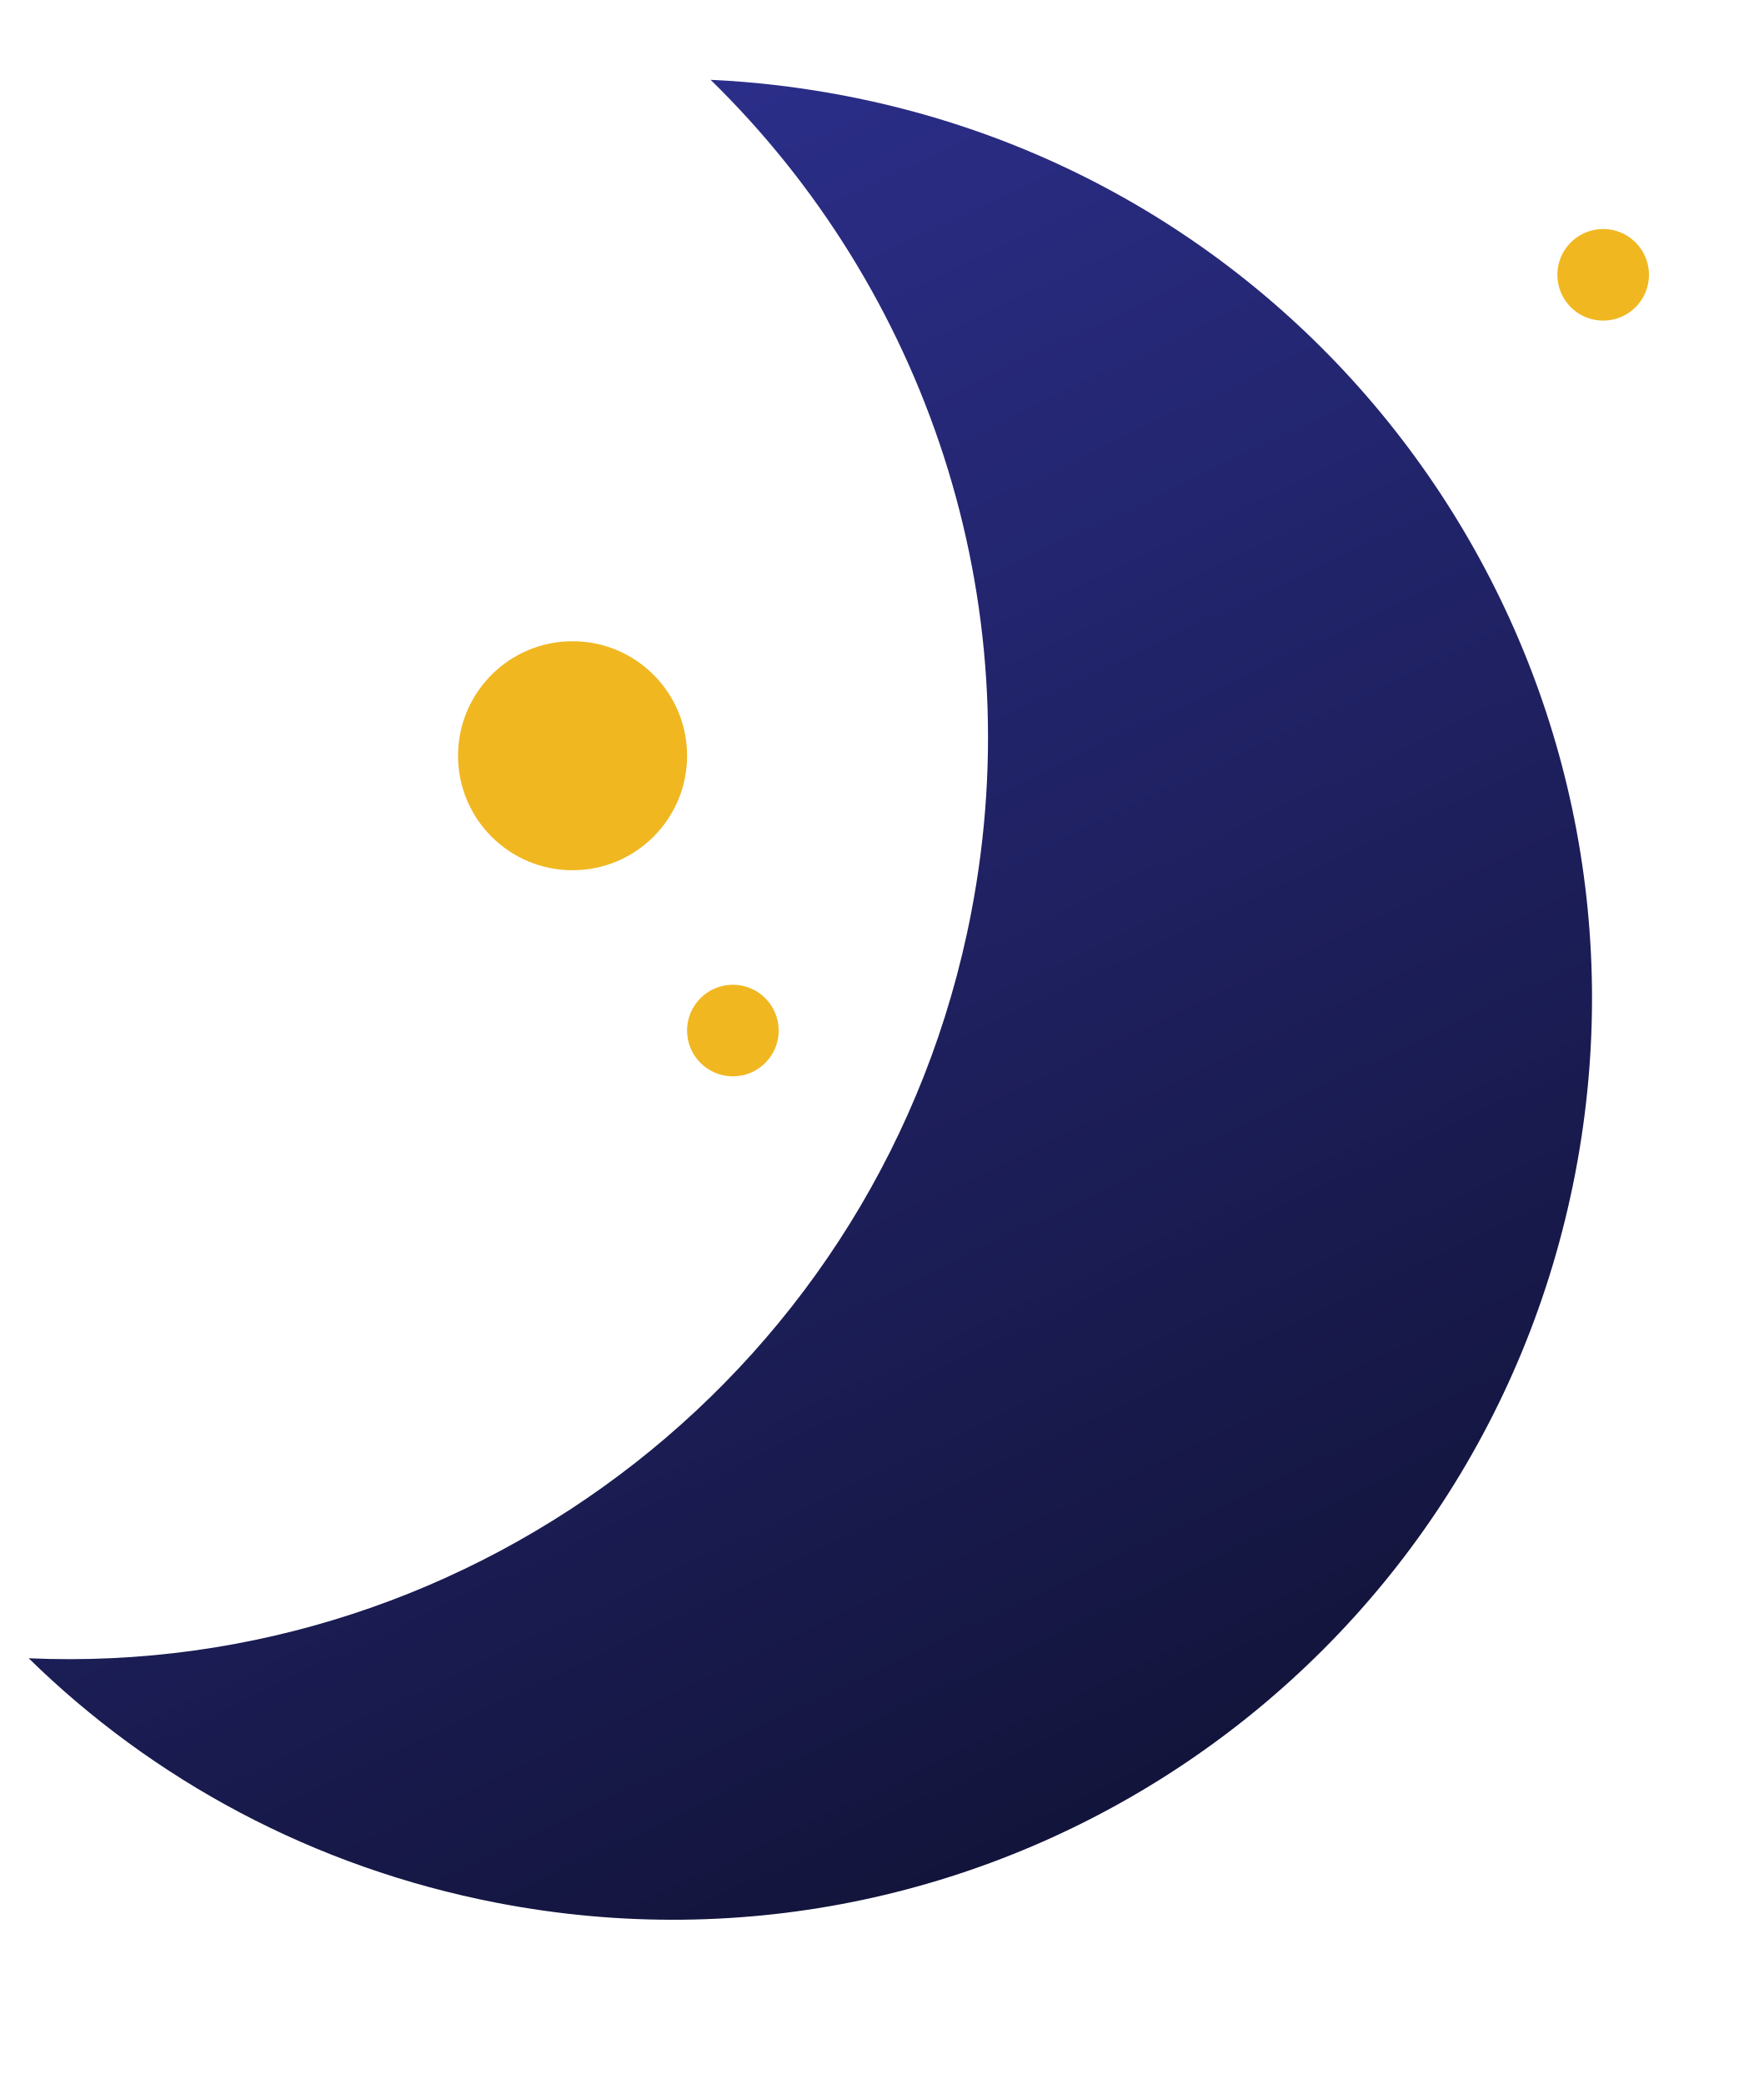
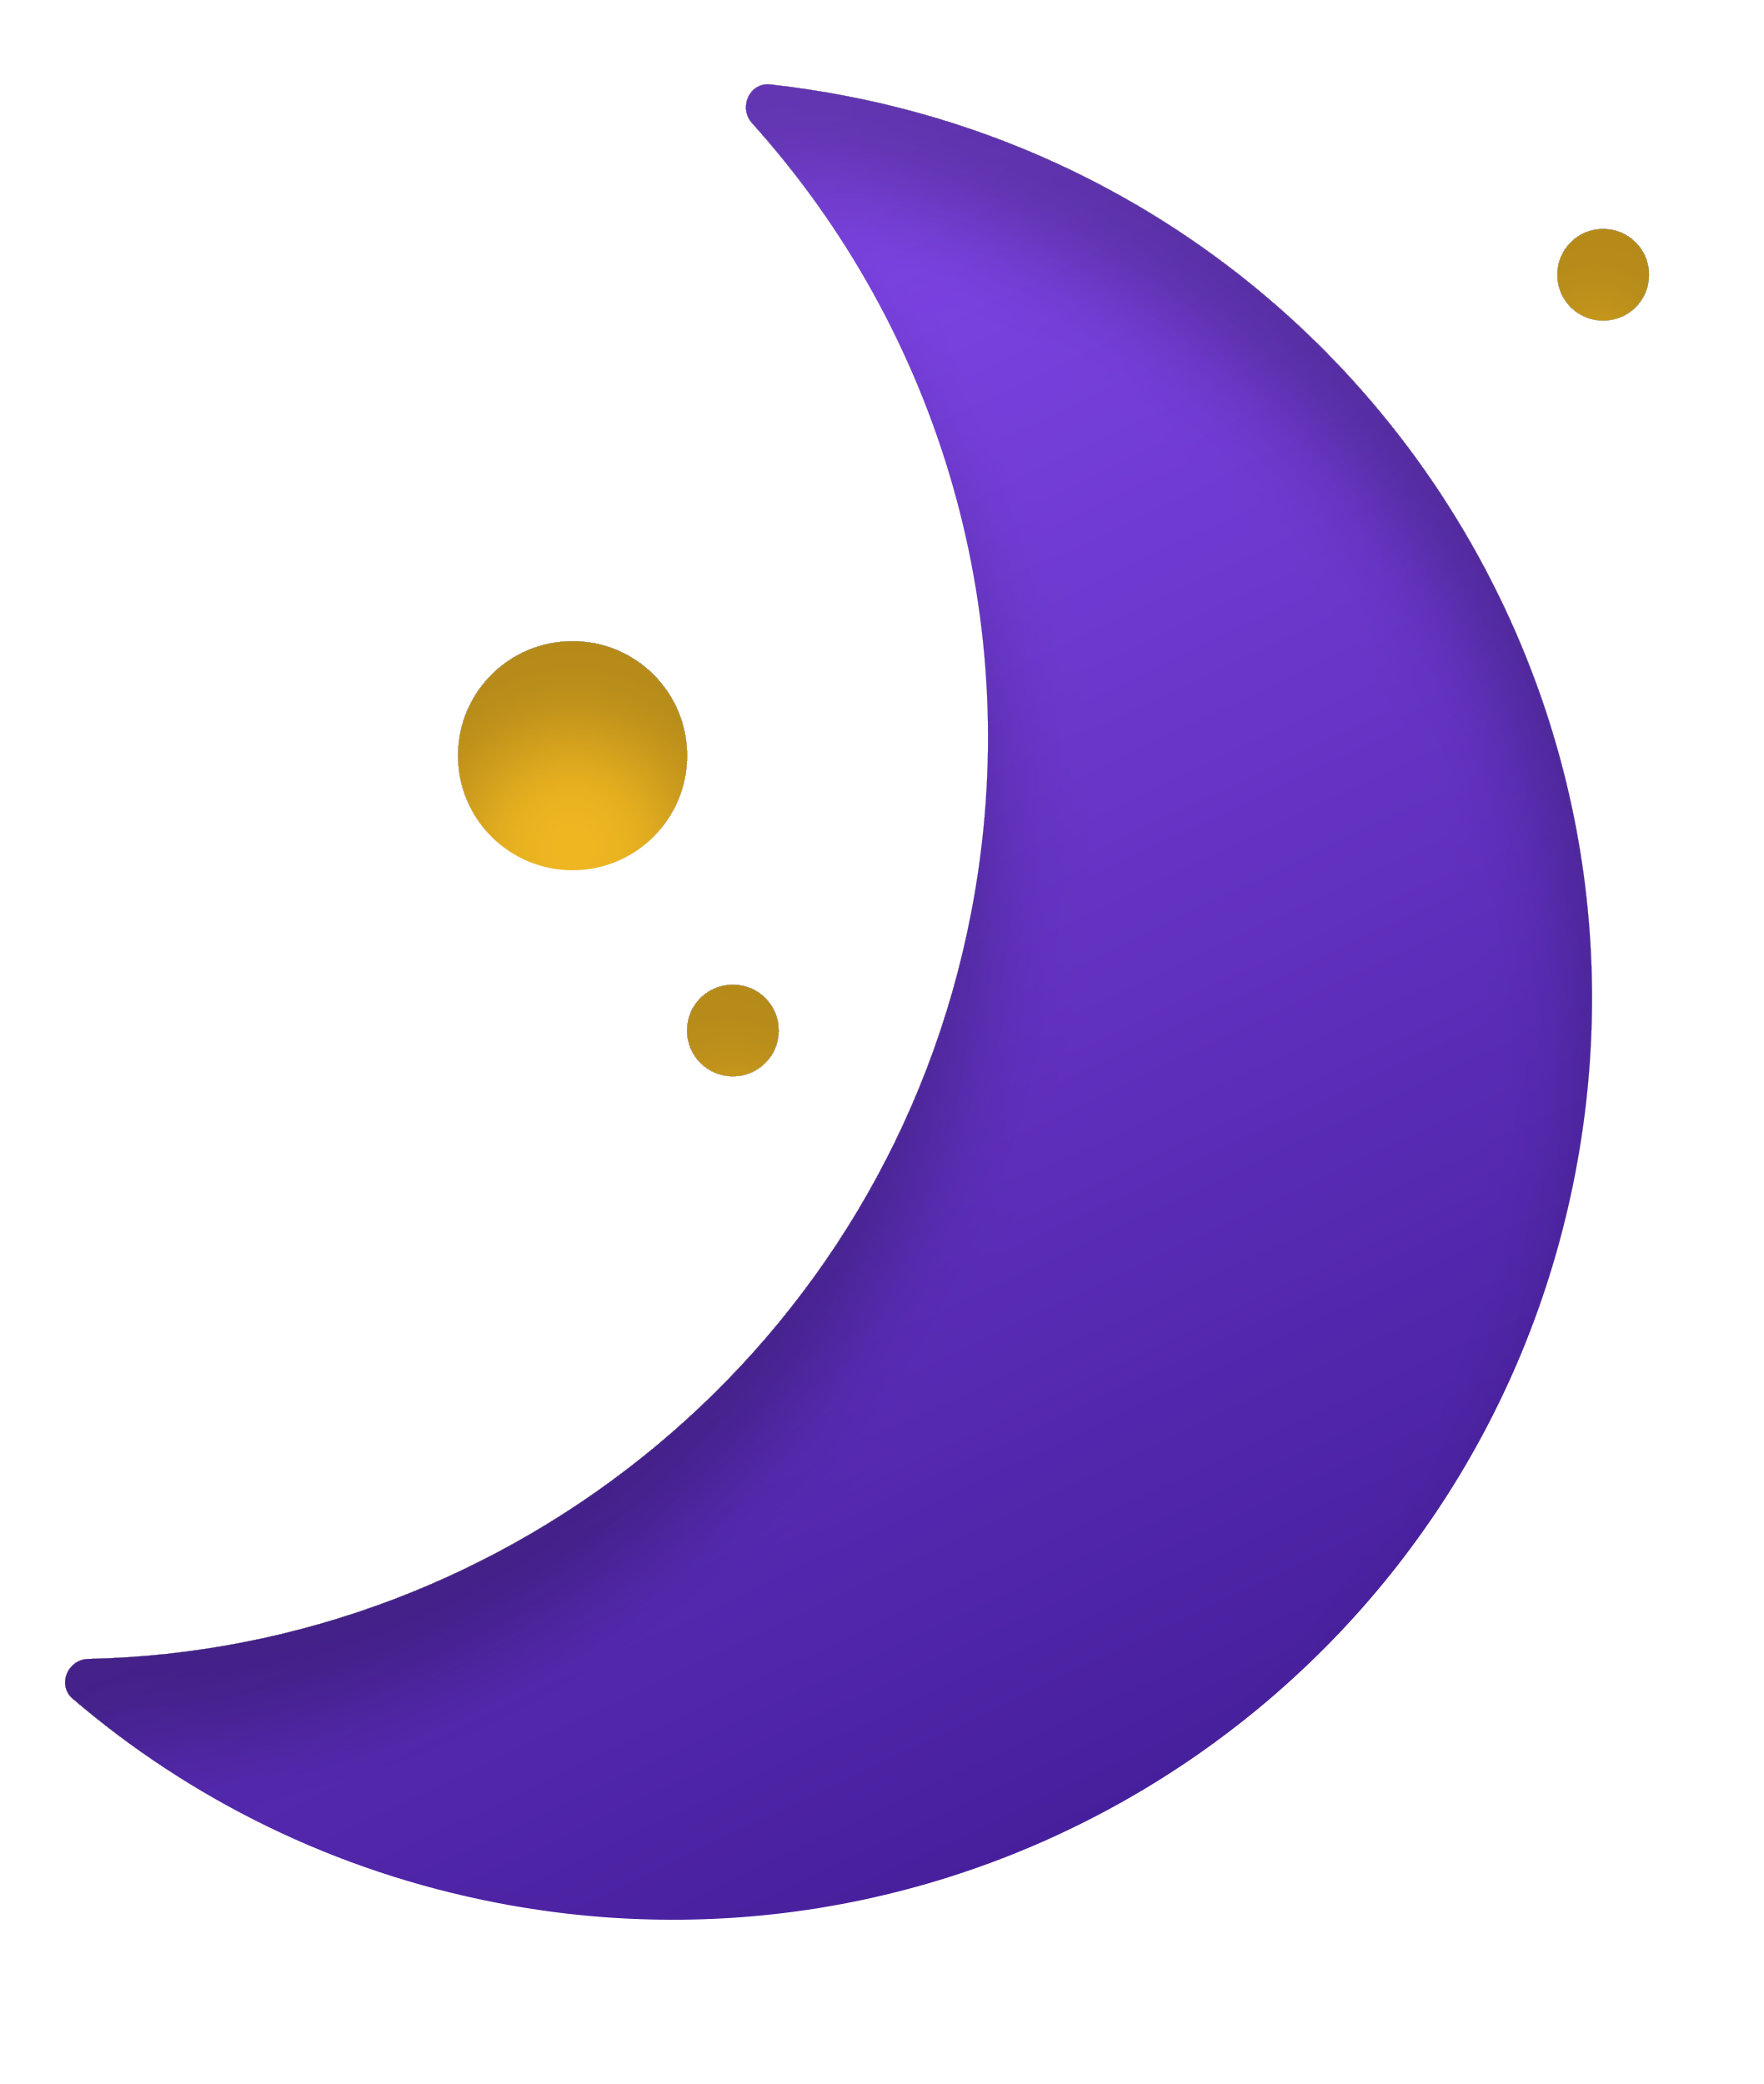
<svg xmlns="http://www.w3.org/2000/svg" width="77" height="91" viewBox="0 0 77 91" fill="none">
-   <path d="M68.776 51.259C64.566 73.061 43.511 87.301 21.709 83.091C13.679 81.54 6.669 77.717 1.253 72.41C20.795 73.278 38.581 59.666 42.403 39.871C45.063 26.099 40.357 12.599 31.027 3.485C32.996 3.575 34.983 3.813 36.944 4.192C58.746 8.402 72.986 29.457 68.776 51.259Z" fill="url(#paint0_linear_10_259)" />
-   <circle cx="25" cy="33" r="5" fill="#F0B721" />
-   <circle cx="70" cy="12" r="2" fill="#F0B721" />
-   <circle cx="32" cy="45" r="2" fill="#F0B721" />
+   <g filter="url(#filter0_i_10_259)">
+     <path d="M68.776 51.259C64.566 73.061 43.511 87.301 21.709 83.091C14.6 81.718 8.29 78.564 3.178 74.176C2.482 73.578 2.95 72.459 3.867 72.44C22.36 72.046 38.752 58.779 42.403 39.871C44.884 27.023 40.956 14.413 32.843 5.379C32.229 4.695 32.73 3.589 33.643 3.69C34.746 3.813 35.849 3.981 36.944 4.192C58.746 8.402 72.986 29.457 68.776 51.259Z" fill="url(#paint0_linear_10_259)" />
+     <circle cx="25" cy="33" r="5" fill="#F0B721" />
+     <circle cx="70" cy="12" r="2" fill="#F0B721" />
+     <circle cx="32" cy="45" r="2" fill="#F0B721" />
+   </g>
  <defs>
+     <filter id="filter0_i_10_259" x="2.844" y="3.684" width="69.156" height="84.145" filterUnits="userSpaceOnUse" color-interpolation-filters="sRGB">
+       <feFlood flood-opacity="0" result="BackgroundImageFix" />
+       <feBlend mode="normal" in="SourceGraphic" in2="BackgroundImageFix" result="shape" />
+       <feColorMatrix in="SourceAlpha" type="matrix" values="0 0 0 0 0 0 0 0 0 0 0 0 0 0 0 0 0 0 127 0" result="hardAlpha" />
+       <feOffset dy="4" />
+       <feGaussianBlur stdDeviation="2" />
+       <feComposite in2="hardAlpha" operator="arithmetic" k2="-1" k3="1" />
+       <feColorMatrix type="matrix" values="0 0 0 0 0 0 0 0 0 0 0 0 0 0 0 0 0 0 0.25 0" />
+       <feBlend mode="normal" in2="shape" result="effect1_innerShadow_10_259" />
+     </filter>
    <linearGradient id="paint0_linear_10_259" x1="16.729" y1="0.288" x2="59.665" y2="90.42" gradientUnits="userSpaceOnUse">
-       <stop stop-color="#2E3192" />
-       <stop offset="1" stop-color="#0E0F2C" />
+       <stop stop-color="#8B4DF7" />
+       <stop offset="1" stop-color="#3B178D" />
    </linearGradient>
  </defs>
</svg>
